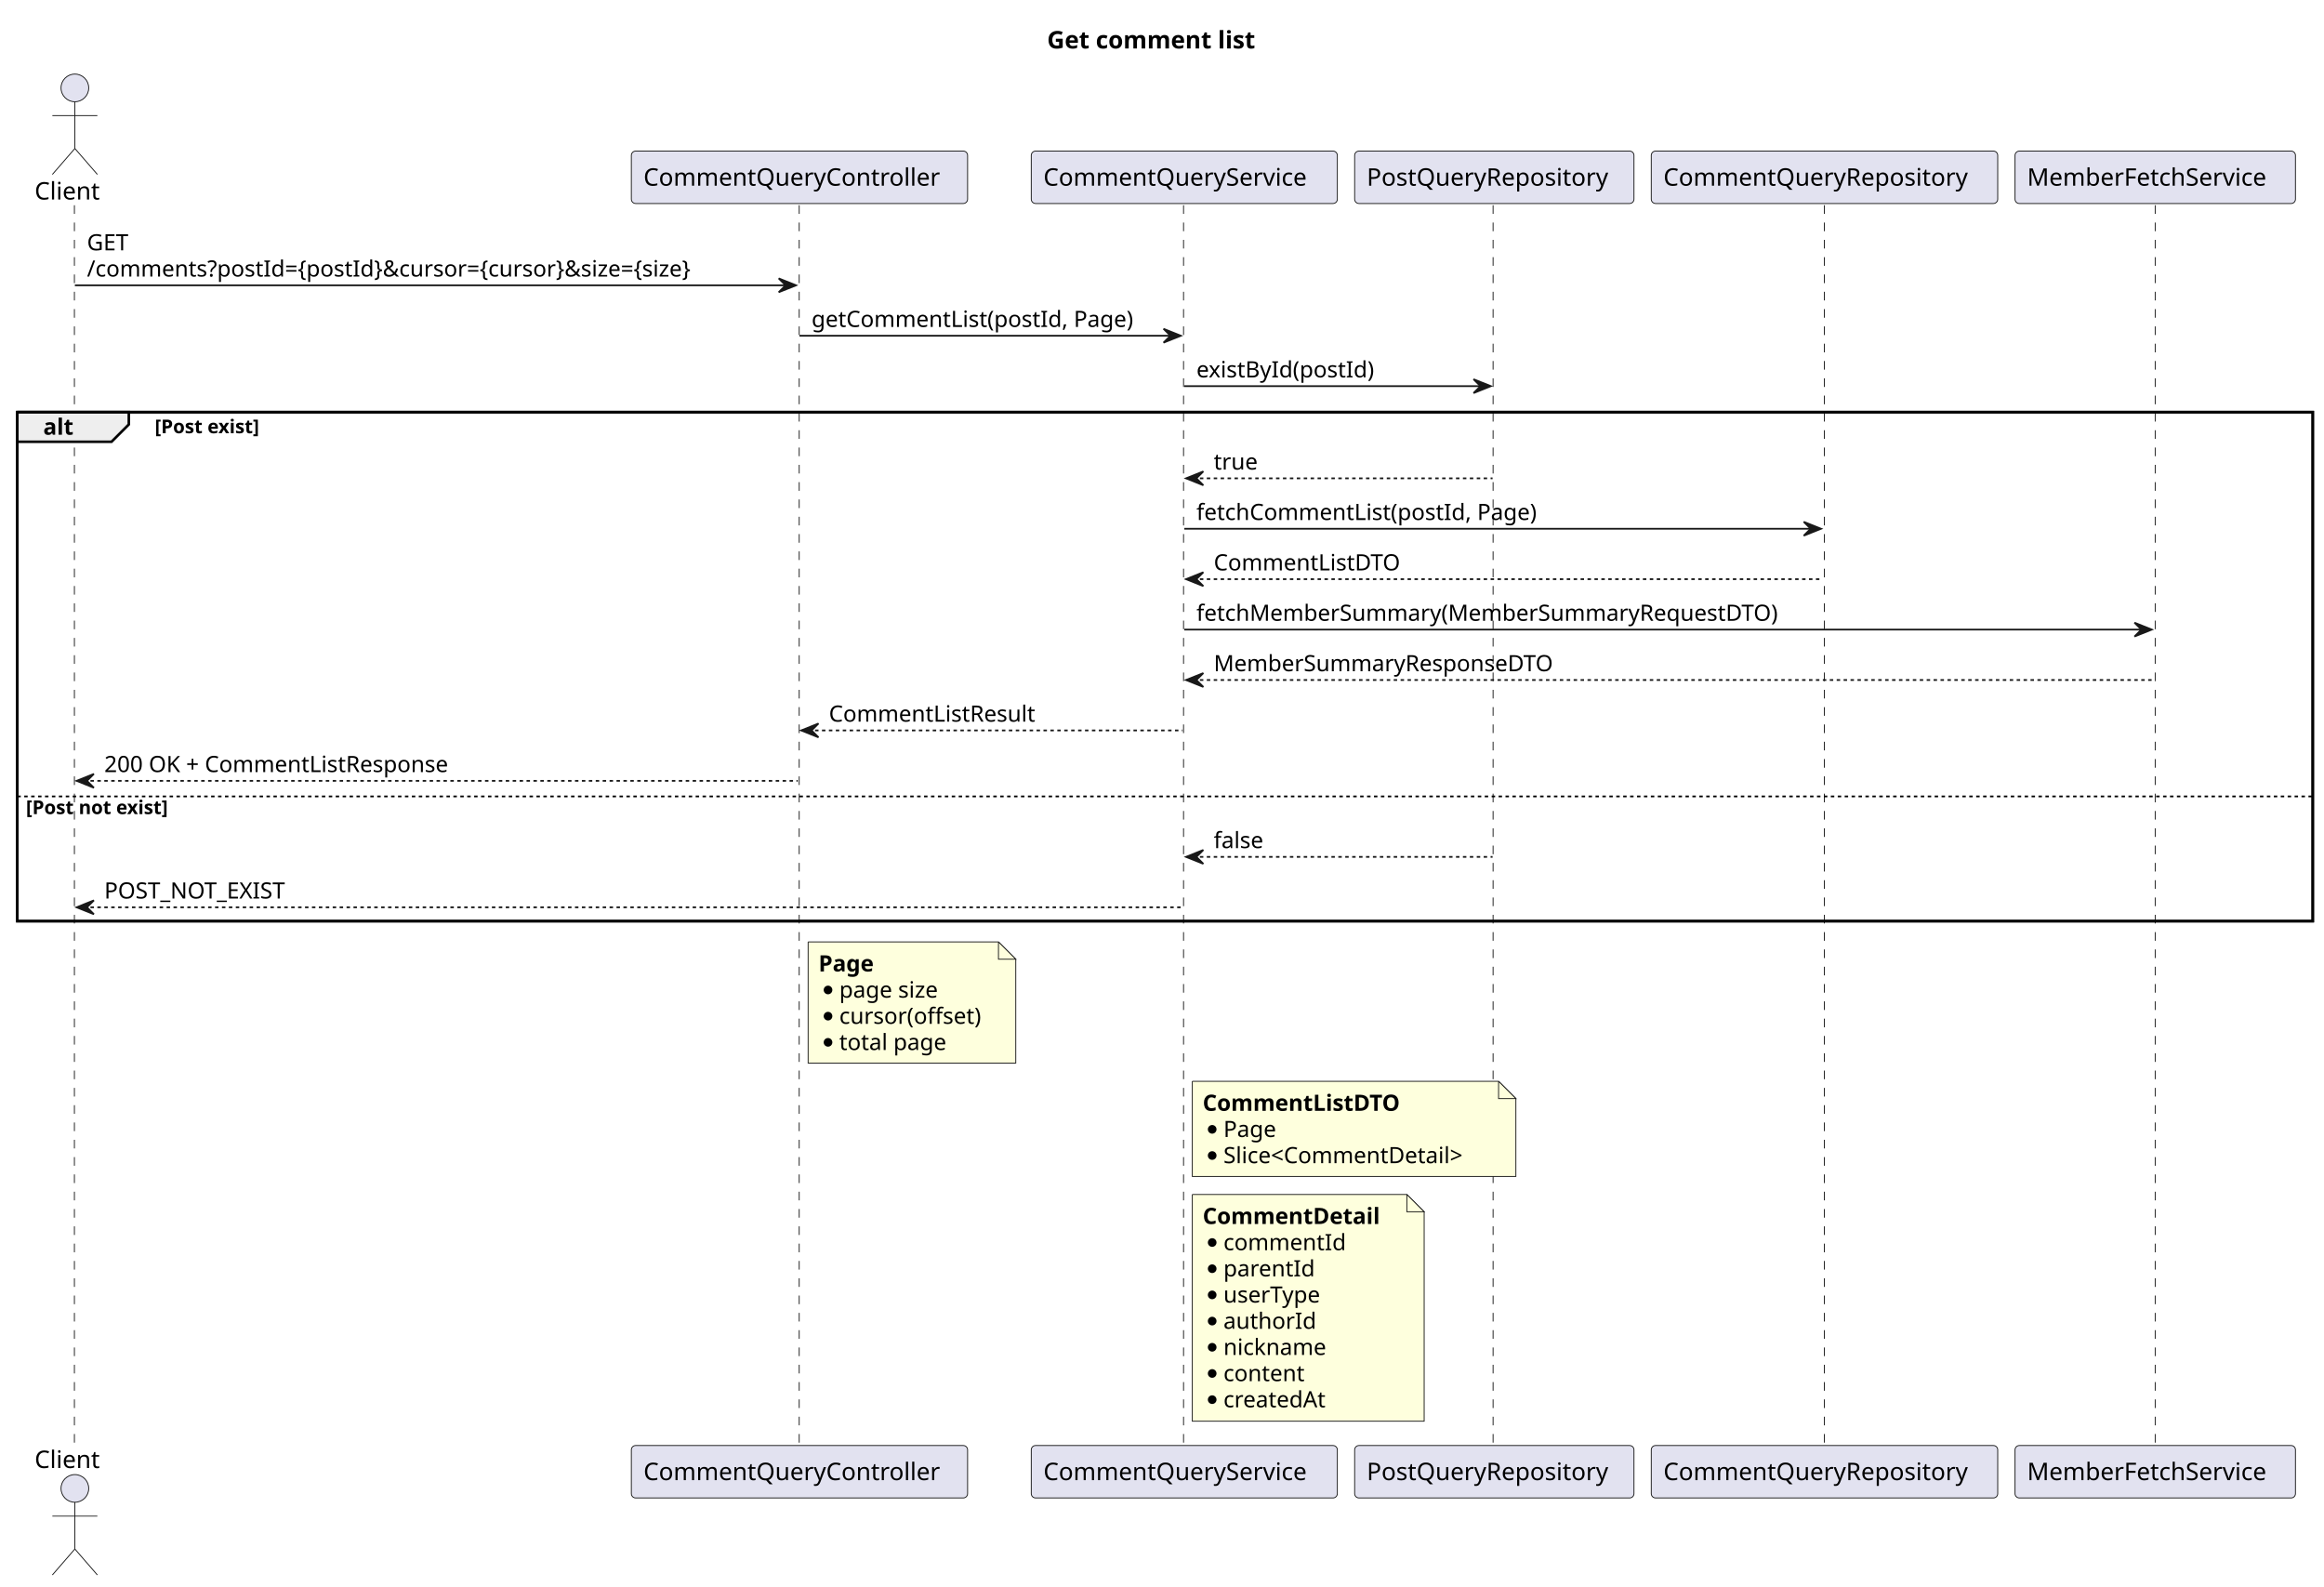
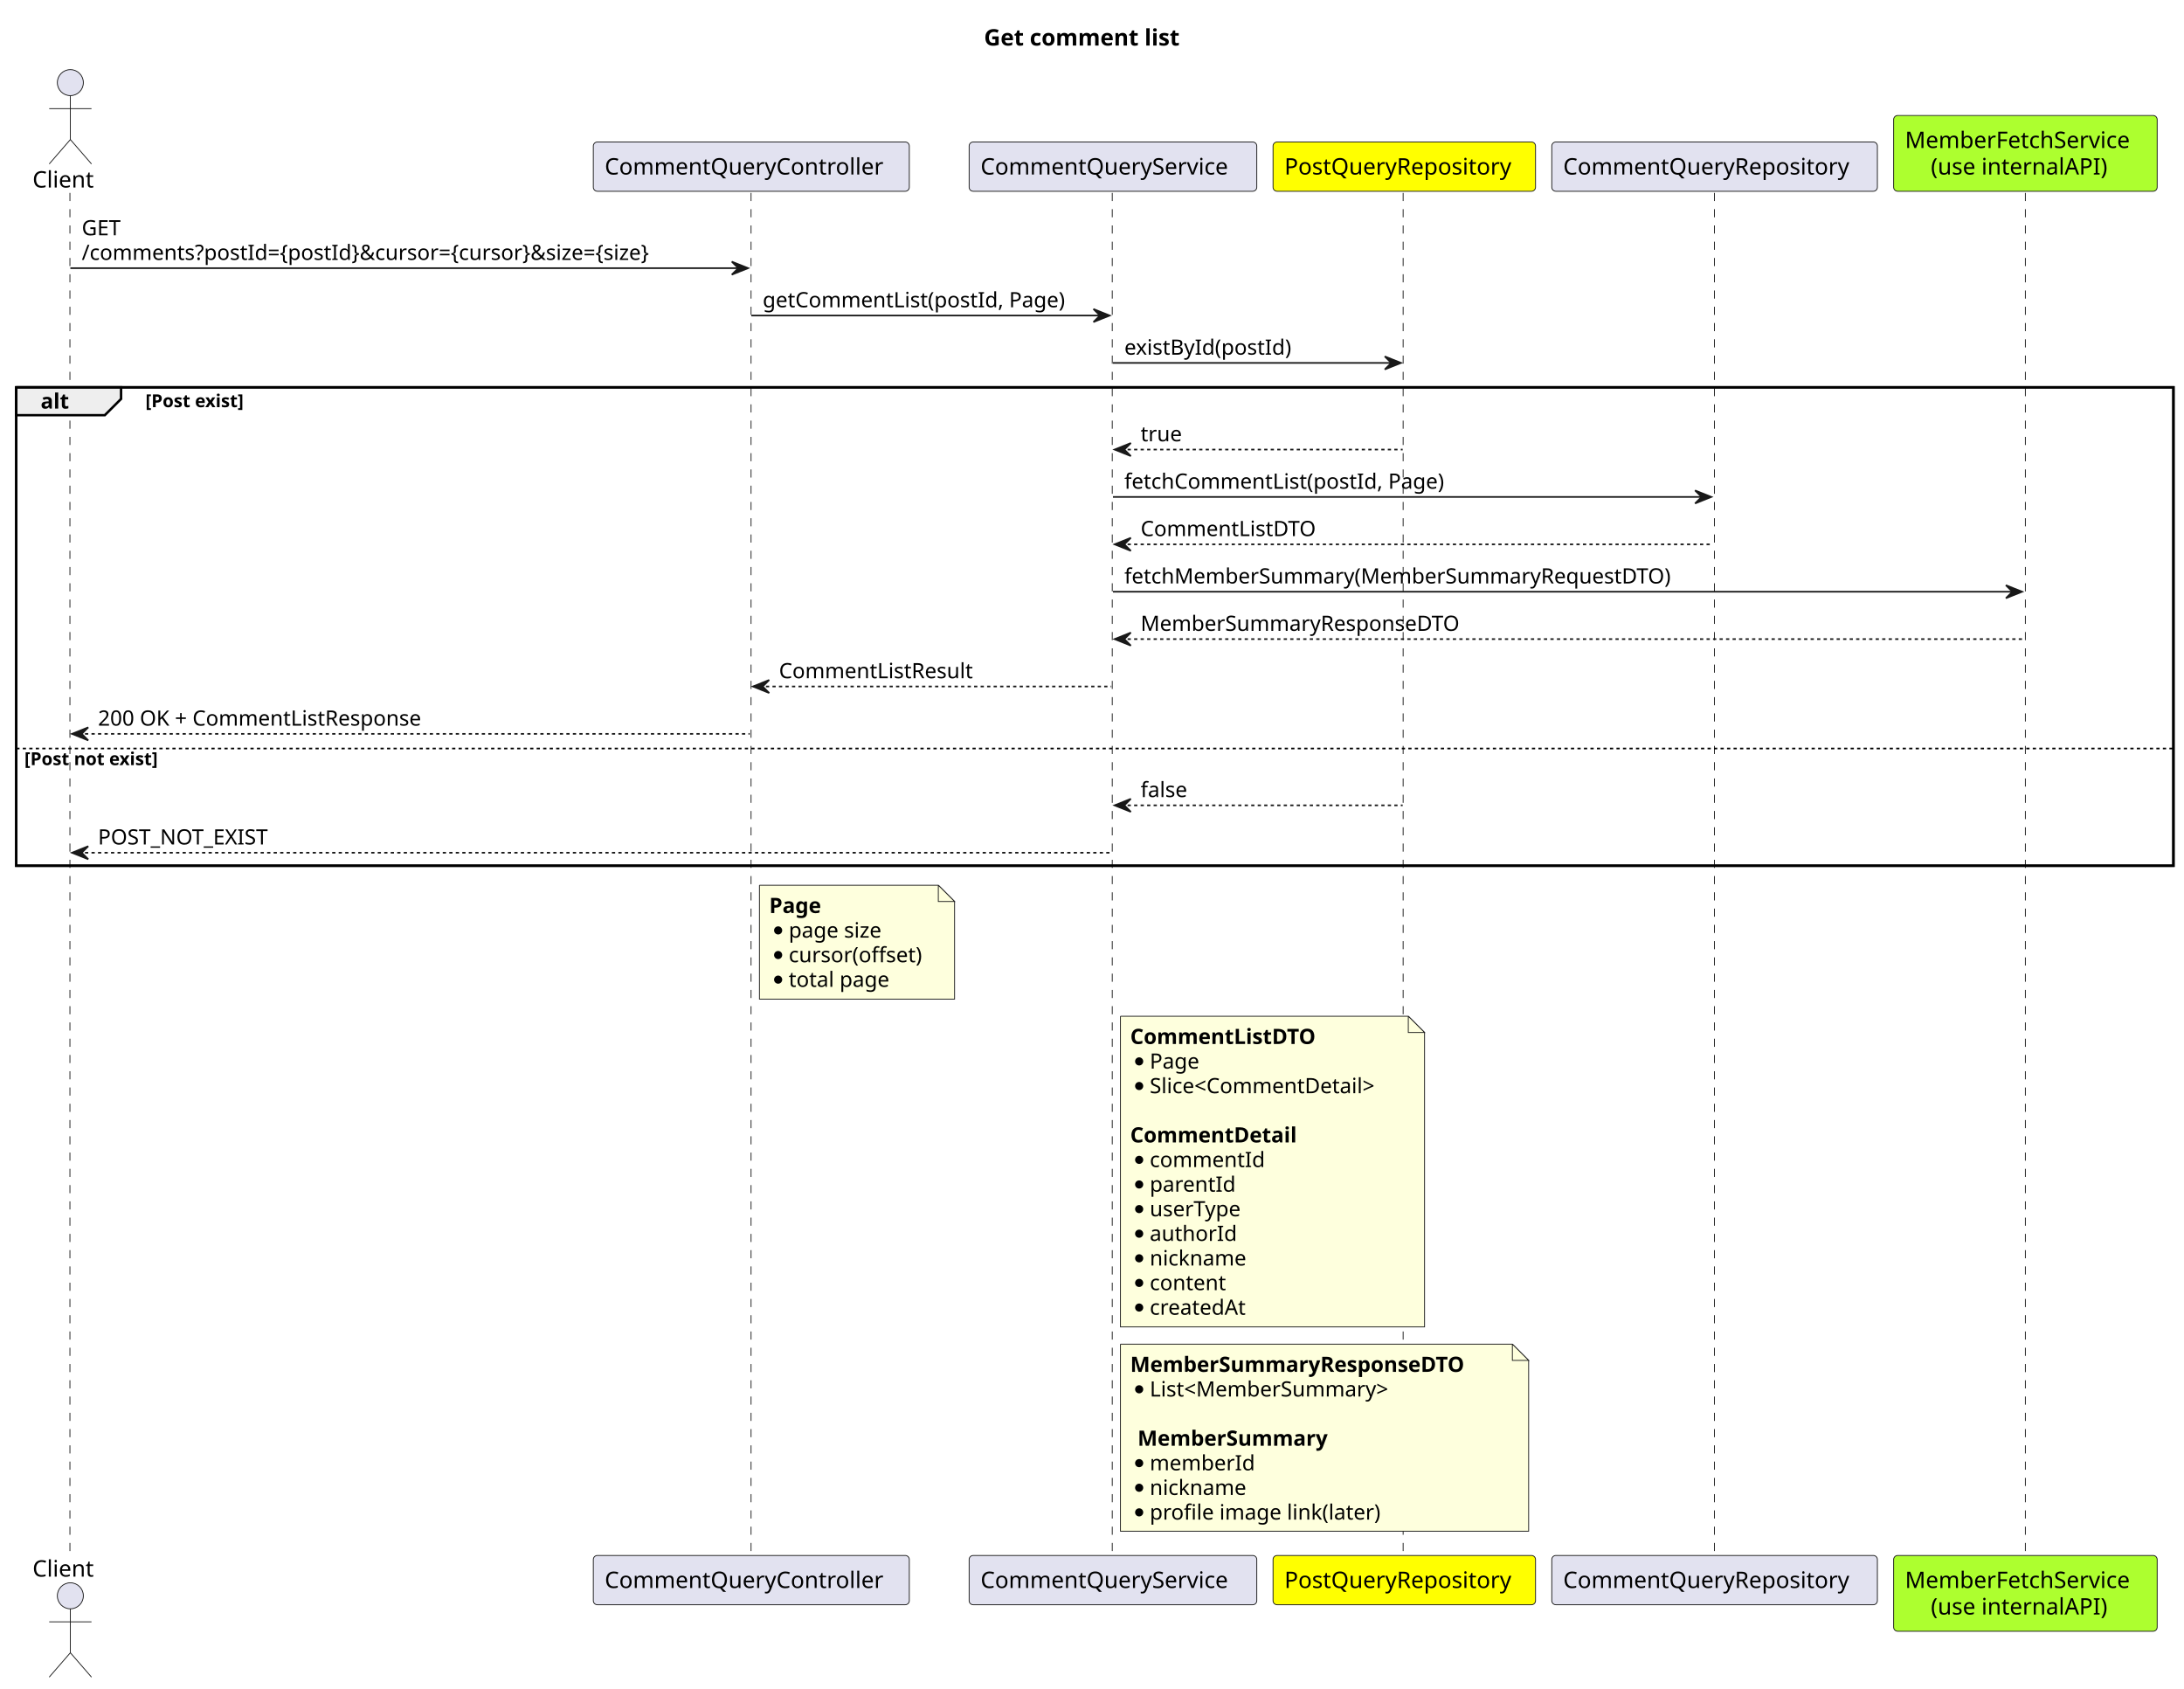
- <svg xmlns="http://www.w3.org/2000/svg" contentStyleType="text/css" data-diagram-type="SEQUENCE" height="917px" preserveAspectRatio="none" style="width:1343px;height:917px;background:#FFFFFF;" version="1.1" viewBox="0 0 1343 917" width="1343px" zoomAndPan="magnify">
+ <svg xmlns="http://www.w3.org/2000/svg" contentStyleType="text/css" data-diagram-type="SEQUENCE" height="1038px" preserveAspectRatio="none" style="width:1343px;height:1038px;background:#FFFFFF;" version="1.1" viewBox="0 0 1343 1038" width="1343px" zoomAndPan="magnify">
  <defs />
  <g>
    <text fill="#000000" font-family="sans-serif" font-size="14" font-weight="bold" lengthAdjust="spacing" textLength="135.297" x="605.104" y="27.995">Get comment list</text>
    <rect fill="none" height="294.133" style="stroke:#000000;stroke-width:1.5;" width="1326.504" x="10" y="238.125" />
    <g>
-       <rect fill="#000000" fill-opacity="0" height="717.656" width="8" x="39.265" y="118.594" />
-       <line style="stroke:#181818;stroke-width:0.5;stroke-dasharray:5.0,5.0;" x1="43" x2="43" y1="118.594" y2="836.25" />
+       <rect fill="#000000" fill-opacity="0" height="838.719" width="8" x="39.265" y="118.594" />
+       <line style="stroke:#181818;stroke-width:0.5;stroke-dasharray:5.0,5.0;" x1="43" x2="43" y1="118.594" y2="957.312" />
    </g>
    <g>
-       <rect fill="#000000" fill-opacity="0" height="717.656" width="8" x="458" y="118.594" />
-       <line style="stroke:#181818;stroke-width:0.5;stroke-dasharray:5.0,5.0;" x1="461.845" x2="461.845" y1="118.594" y2="836.25" />
+       <rect fill="#000000" fill-opacity="0" height="838.719" width="8" x="458" y="118.594" />
+       <line style="stroke:#181818;stroke-width:0.5;stroke-dasharray:5.0,5.0;" x1="461.845" x2="461.845" y1="118.594" y2="957.312" />
    </g>
    <g>
-       <rect fill="#000000" fill-opacity="0" height="717.656" width="8" x="680.39" y="118.594" />
-       <line style="stroke:#181818;stroke-width:0.5;stroke-dasharray:5.0,5.0;" x1="683.95" x2="683.95" y1="118.594" y2="836.25" />
+       <rect fill="#000000" fill-opacity="0" height="838.719" width="8" x="680.39" y="118.594" />
+       <line style="stroke:#181818;stroke-width:0.5;stroke-dasharray:5.0,5.0;" x1="683.95" x2="683.95" y1="118.594" y2="957.312" />
    </g>
    <g>
-       <rect fill="#000000" fill-opacity="0" height="717.656" width="8" x="859.535" y="118.594" />
-       <line style="stroke:#181818;stroke-width:0.5;stroke-dasharray:5.0,5.0;" x1="862.83" x2="862.83" y1="118.594" y2="836.25" />
+       <rect fill="#000000" fill-opacity="0" height="838.719" width="8" x="859.535" y="118.594" />
+       <line style="stroke:#181818;stroke-width:0.5;stroke-dasharray:5.0,5.0;" x1="862.83" x2="862.83" y1="118.594" y2="957.312" />
    </g>
    <g>
-       <rect fill="#000000" fill-opacity="0" height="717.656" width="8" x="1050.346" y="118.594" />
-       <line style="stroke:#181818;stroke-width:0.5;stroke-dasharray:5.0,5.0;" x1="1054.24" x2="1054.24" y1="118.594" y2="836.25" />
+       <rect fill="#000000" fill-opacity="0" height="838.719" width="8" x="1050.346" y="118.594" />
+       <line style="stroke:#181818;stroke-width:0.5;stroke-dasharray:5.0,5.0;" x1="1054.24" x2="1054.24" y1="118.594" y2="957.312" />
    </g>
    <g>
-       <rect fill="#000000" fill-opacity="0" height="717.656" width="8" x="1241.477" y="118.594" />
-       <line style="stroke:#181818;stroke-width:0.5;stroke-dasharray:5.0,5.0;" x1="1245.451" x2="1245.451" y1="118.594" y2="836.25" />
+       <rect fill="#000000" fill-opacity="0" height="838.719" width="8" x="1241.477" y="118.594" />
+       <line style="stroke:#181818;stroke-width:0.5;stroke-dasharray:5.0,5.0;" x1="1245.451" x2="1245.451" y1="118.594" y2="957.312" />
    </g>
    <g class="participant participant-head" data-participant="Client">
      <text fill="#000000" font-family="sans-serif" font-size="14" lengthAdjust="spacing" textLength="40.53" x="20" y="115.292">Client</text>
      <ellipse cx="43.265" cy="50.797" fill="#E2E2F0" rx="8" ry="8" style="stroke:#181818;stroke-width:0.5;" />
      <path d="M43.265,58.797 L43.265,85.797 M30.265,66.797 L56.265,66.797 M43.265,85.797 L30.265,100.797 M43.265,85.797 L56.265,100.797" fill="none" style="stroke:#181818;stroke-width:0.5;" />
    </g>
    <g class="participant participant-tail" data-participant="Client">
-       <text fill="#000000" font-family="sans-serif" font-size="14" lengthAdjust="spacing" textLength="40.53" x="20" y="848.245">Client</text>
-       <ellipse cx="43.265" cy="860.047" fill="#E2E2F0" rx="8" ry="8" style="stroke:#181818;stroke-width:0.5;" />
-       <path d="M43.265,868.047 L43.265,895.047 M30.265,876.047 L56.265,876.047 M43.265,895.047 L30.265,910.047 M43.265,895.047 L56.265,910.047" fill="none" style="stroke:#181818;stroke-width:0.5;" />
+       <text fill="#000000" font-family="sans-serif" font-size="14" lengthAdjust="spacing" textLength="40.53" x="20" y="969.308">Client</text>
+       <ellipse cx="43.265" cy="981.109" fill="#E2E2F0" rx="8" ry="8" style="stroke:#181818;stroke-width:0.5;" />
+       <path d="M43.265,989.109 L43.265,1016.109 M30.265,997.109 L56.265,997.109 M43.265,1016.109 L30.265,1031.109 M43.265,1016.109 L56.265,1031.109" fill="none" style="stroke:#181818;stroke-width:0.5;" />
    </g>
    <g class="participant participant-head" data-participant="CommentQueryController">
      <rect fill="#E2E2F0" height="30.297" rx="2.5" ry="2.5" style="stroke:#181818;stroke-width:0.5;" width="194.311" x="364.845" y="87.297" />
      <text fill="#000000" font-family="sans-serif" font-size="14" lengthAdjust="spacing" textLength="180.311" x="371.845" y="107.292">CommentQueryController</text>
    </g>
    <g class="participant participant-tail" data-participant="CommentQueryController">
-       <rect fill="#E2E2F0" height="30.297" rx="2.5" ry="2.5" style="stroke:#181818;stroke-width:0.5;" width="194.311" x="364.845" y="835.25" />
-       <text fill="#000000" font-family="sans-serif" font-size="14" lengthAdjust="spacing" textLength="180.311" x="371.845" y="855.245">CommentQueryController</text>
+       <rect fill="#E2E2F0" height="30.297" rx="2.5" ry="2.5" style="stroke:#181818;stroke-width:0.5;" width="194.311" x="364.845" y="956.312" />
+       <text fill="#000000" font-family="sans-serif" font-size="14" lengthAdjust="spacing" textLength="180.311" x="371.845" y="976.308">CommentQueryController</text>
    </g>
    <g class="participant participant-head" data-participant="CommentQueryService">
      <rect fill="#E2E2F0" height="30.297" rx="2.5" ry="2.5" style="stroke:#181818;stroke-width:0.5;" width="176.88" x="595.95" y="87.297" />
      <text fill="#000000" font-family="sans-serif" font-size="14" lengthAdjust="spacing" textLength="162.88" x="602.95" y="107.292">CommentQueryService</text>
    </g>
    <g class="participant participant-tail" data-participant="CommentQueryService">
-       <rect fill="#E2E2F0" height="30.297" rx="2.5" ry="2.5" style="stroke:#181818;stroke-width:0.5;" width="176.88" x="595.95" y="835.25" />
-       <text fill="#000000" font-family="sans-serif" font-size="14" lengthAdjust="spacing" textLength="162.88" x="602.95" y="855.245">CommentQueryService</text>
+       <rect fill="#E2E2F0" height="30.297" rx="2.5" ry="2.5" style="stroke:#181818;stroke-width:0.5;" width="176.88" x="595.95" y="956.312" />
+       <text fill="#000000" font-family="sans-serif" font-size="14" lengthAdjust="spacing" textLength="162.88" x="602.95" y="976.308">CommentQueryService</text>
    </g>
    <g class="participant participant-head" data-participant="PostQueryRepository">
-       <rect fill="#E2E2F0" height="30.297" rx="2.5" ry="2.5" style="stroke:#181818;stroke-width:0.5;" width="161.41" x="782.83" y="87.297" />
+       <rect fill="#FFFF00" height="30.297" rx="2.5" ry="2.5" style="stroke:#181818;stroke-width:0.5;" width="161.41" x="782.83" y="87.297" />
      <text fill="#000000" font-family="sans-serif" font-size="14" lengthAdjust="spacing" textLength="147.41" x="789.83" y="107.292">PostQueryRepository</text>
    </g>
    <g class="participant participant-tail" data-participant="PostQueryRepository">
-       <rect fill="#E2E2F0" height="30.297" rx="2.5" ry="2.5" style="stroke:#181818;stroke-width:0.5;" width="161.41" x="782.83" y="835.25" />
-       <text fill="#000000" font-family="sans-serif" font-size="14" lengthAdjust="spacing" textLength="147.41" x="789.83" y="855.245">PostQueryRepository</text>
+       <rect fill="#FFFF00" height="30.297" rx="2.5" ry="2.5" style="stroke:#181818;stroke-width:0.5;" width="161.41" x="782.83" y="956.312" />
+       <text fill="#000000" font-family="sans-serif" font-size="14" lengthAdjust="spacing" textLength="147.41" x="789.83" y="976.308">PostQueryRepository</text>
    </g>
    <g class="participant participant-head" data-participant="CommentQueryRepository">
      <rect fill="#E2E2F0" height="30.297" rx="2.5" ry="2.5" style="stroke:#181818;stroke-width:0.5;" width="200.211" x="954.24" y="87.297" />
      <text fill="#000000" font-family="sans-serif" font-size="14" lengthAdjust="spacing" textLength="186.211" x="961.24" y="107.292">CommentQueryRepository</text>
    </g>
    <g class="participant participant-tail" data-participant="CommentQueryRepository">
-       <rect fill="#E2E2F0" height="30.297" rx="2.5" ry="2.5" style="stroke:#181818;stroke-width:0.5;" width="200.211" x="954.24" y="835.25" />
-       <text fill="#000000" font-family="sans-serif" font-size="14" lengthAdjust="spacing" textLength="186.211" x="961.24" y="855.245">CommentQueryRepository</text>
+       <rect fill="#E2E2F0" height="30.297" rx="2.5" ry="2.5" style="stroke:#181818;stroke-width:0.5;" width="200.211" x="954.24" y="956.312" />
+       <text fill="#000000" font-family="sans-serif" font-size="14" lengthAdjust="spacing" textLength="186.211" x="961.24" y="976.308">CommentQueryRepository</text>
    </g>
    <g class="participant participant-head" data-participant="MemberFetchService">
-       <rect fill="#E2E2F0" height="30.297" rx="2.5" ry="2.5" style="stroke:#181818;stroke-width:0.5;" width="162.053" x="1164.451" y="87.297" />
-       <text fill="#000000" font-family="sans-serif" font-size="14" lengthAdjust="spacing" textLength="148.053" x="1171.451" y="107.292">MemberFetchService</text>
+       <rect fill="#ADFF2F" height="46.594" rx="2.5" ry="2.5" style="stroke:#181818;stroke-width:0.5;" width="162.053" x="1164.451" y="71" />
+       <text fill="#000000" font-family="sans-serif" font-size="14" lengthAdjust="spacing" textLength="148.053" x="1171.451" y="90.995">MemberFetchService</text>
+       <text fill="#000000" font-family="sans-serif" font-size="14" lengthAdjust="spacing" textLength="116.266" x="1187.345" y="107.292">(use internalAPI)</text>
    </g>
    <g class="participant participant-tail" data-participant="MemberFetchService">
-       <rect fill="#E2E2F0" height="30.297" rx="2.5" ry="2.5" style="stroke:#181818;stroke-width:0.5;" width="162.053" x="1164.451" y="835.25" />
-       <text fill="#000000" font-family="sans-serif" font-size="14" lengthAdjust="spacing" textLength="148.053" x="1171.451" y="855.245">MemberFetchService</text>
+       <rect fill="#ADFF2F" height="46.594" rx="2.5" ry="2.5" style="stroke:#181818;stroke-width:0.5;" width="162.053" x="1164.451" y="956.312" />
+       <text fill="#000000" font-family="sans-serif" font-size="14" lengthAdjust="spacing" textLength="148.053" x="1171.451" y="976.308">MemberFetchService</text>
+       <text fill="#000000" font-family="sans-serif" font-size="14" lengthAdjust="spacing" textLength="116.266" x="1187.345" y="992.605">(use internalAPI)</text>
    </g>
    <g class="message" data-participant-1="Client" data-participant-2="CommentQueryController">
      <polygon fill="#181818" points="450,160.859,460,164.859,450,168.859,454,164.859" style="stroke:#181818;stroke-width:1;" />
      <line style="stroke:#181818;stroke-width:1;" x1="43.265" x2="456" y1="164.859" y2="164.859" />
      <text fill="#000000" font-family="sans-serif" font-size="13" lengthAdjust="spacing" textLength="26.229" x="50.265" y="144.661">GET</text>
      <text fill="#000000" font-family="sans-serif" font-size="13" lengthAdjust="spacing" textLength="394.735" x="50.265" y="159.793">/comments?postId={postId}&amp;cursor={cursor}&amp;size={size}</text>
    </g>
    <g class="message" data-participant-1="CommentQueryController" data-participant-2="CommentQueryService">
      <polygon fill="#181818" points="672.39,189.992,682.39,193.992,672.39,197.992,676.39,193.992" style="stroke:#181818;stroke-width:1;" />
      <line style="stroke:#181818;stroke-width:1;" x1="462" x2="678.39" y1="193.992" y2="193.992" />
      <text fill="#000000" font-family="sans-serif" font-size="13" lengthAdjust="spacing" textLength="198.39" x="469" y="188.926">getCommentList(postId, Page)</text>
    </g>
    <g class="message" data-participant-1="CommentQueryService" data-participant-2="PostQueryRepository">
      <polygon fill="#181818" points="851.535,219.125,861.535,223.125,851.535,227.125,855.535,223.125" style="stroke:#181818;stroke-width:1;" />
      <line style="stroke:#181818;stroke-width:1;" x1="684.39" x2="857.535" y1="223.125" y2="223.125" />
      <text fill="#000000" font-family="sans-serif" font-size="13" lengthAdjust="spacing" textLength="110.176" x="691.39" y="218.059">existById(postId)</text>
    </g>
    <path d="M10,238.125 L74.443,238.125 L74.443,245.258 L64.443,255.258 L10,255.258 L10,238.125" fill="#EEEEEE" style="stroke:#000000;stroke-width:1.5;" />
    <rect fill="none" height="294.133" style="stroke:#000000;stroke-width:1.5;" width="1326.504" x="10" y="238.125" />
    <text fill="#000000" font-family="sans-serif" font-size="13" font-weight="bold" lengthAdjust="spacing" textLength="19.443" x="25" y="251.192">alt</text>
    <text fill="#000000" font-family="sans-serif" font-size="11" font-weight="bold" lengthAdjust="spacing" textLength="71.441" x="89.443" y="250.335">[Post exist]</text>
    <g class="message" data-participant-1="PostQueryRepository" data-participant-2="CommentQueryService">
      <polygon fill="#181818" points="695.39,272.391,685.39,276.391,695.39,280.391,691.39,276.391" style="stroke:#181818;stroke-width:1;" />
      <line style="stroke:#181818;stroke-width:1;stroke-dasharray:2.0,2.0;" x1="689.39" x2="862.535" y1="276.391" y2="276.391" />
      <text fill="#000000" font-family="sans-serif" font-size="13" lengthAdjust="spacing" textLength="26.679" x="701.39" y="271.325">true</text>
    </g>
    <g class="message" data-participant-1="CommentQueryService" data-participant-2="CommentQueryRepository">
      <polygon fill="#181818" points="1042.346,301.523,1052.346,305.523,1042.346,309.523,1046.346,305.523" style="stroke:#181818;stroke-width:1;" />
      <line style="stroke:#181818;stroke-width:1;" x1="684.39" x2="1048.346" y1="305.523" y2="305.523" />
      <text fill="#000000" font-family="sans-serif" font-size="13" lengthAdjust="spacing" textLength="210.101" x="691.39" y="300.457">fetchCommentList(postId, Page)</text>
    </g>
    <g class="message" data-participant-1="CommentQueryRepository" data-participant-2="CommentQueryService">
      <polygon fill="#181818" points="695.39,330.656,685.39,334.656,695.39,338.656,691.39,334.656" style="stroke:#181818;stroke-width:1;" />
      <line style="stroke:#181818;stroke-width:1;stroke-dasharray:2.0,2.0;" x1="689.39" x2="1053.346" y1="334.656" y2="334.656" />
      <text fill="#000000" font-family="sans-serif" font-size="13" lengthAdjust="spacing" textLength="114.601" x="701.39" y="329.59">CommentListDTO</text>
    </g>
    <g class="message" data-participant-1="CommentQueryService" data-participant-2="MemberFetchService">
      <polygon fill="#181818" points="1233.477,359.789,1243.477,363.789,1233.477,367.789,1237.477,363.789" style="stroke:#181818;stroke-width:1;" />
      <line style="stroke:#181818;stroke-width:1;" x1="684.39" x2="1239.477" y1="363.789" y2="363.789" />
      <text fill="#000000" font-family="sans-serif" font-size="13" lengthAdjust="spacing" textLength="357.367" x="691.39" y="358.723">fetchMemberSummary(MemberSummaryRequestDTO)</text>
    </g>
    <g class="message" data-participant-1="MemberFetchService" data-participant-2="CommentQueryService">
      <polygon fill="#181818" points="695.39,388.922,685.39,392.922,695.39,396.922,691.39,392.922" style="stroke:#181818;stroke-width:1;" />
      <line style="stroke:#181818;stroke-width:1;stroke-dasharray:2.0,2.0;" x1="689.39" x2="1244.477" y1="392.922" y2="392.922" />
      <text fill="#000000" font-family="sans-serif" font-size="13" lengthAdjust="spacing" textLength="207.499" x="701.39" y="387.856">MemberSummaryResponseDTO</text>
    </g>
    <g class="message" data-participant-1="CommentQueryService" data-participant-2="CommentQueryController">
      <polygon fill="#181818" points="473,418.055,463,422.055,473,426.055,469,422.055" style="stroke:#181818;stroke-width:1;" />
      <line style="stroke:#181818;stroke-width:1;stroke-dasharray:2.0,2.0;" x1="467" x2="683.39" y1="422.055" y2="422.055" />
      <text fill="#000000" font-family="sans-serif" font-size="13" lengthAdjust="spacing" textLength="127.169" x="479" y="416.989">CommentListResult</text>
    </g>
    <g class="message" data-participant-1="CommentQueryController" data-participant-2="Client">
      <polygon fill="#181818" points="54.265,447.188,44.265,451.188,54.265,455.188,50.265,451.188" style="stroke:#181818;stroke-width:1;" />
      <line style="stroke:#181818;stroke-width:1;stroke-dasharray:2.0,2.0;" x1="48.265" x2="461" y1="451.188" y2="451.188" />
      <text fill="#000000" font-family="sans-serif" font-size="13" lengthAdjust="spacing" textLength="216.296" x="60.265" y="446.122">200 OK + CommentListResponse</text>
    </g>
    <line style="stroke:#000000;stroke-width:1;stroke-dasharray:2.0,2.0;" x1="10" x2="1336.504" y1="460.188" y2="460.188" />
    <text fill="#000000" font-family="sans-serif" font-size="11" font-weight="bold" lengthAdjust="spacing" textLength="95.917" x="15" y="470.398">[Post not exist]</text>
    <g class="message" data-participant-1="PostQueryRepository" data-participant-2="CommentQueryService">
      <polygon fill="#181818" points="695.39,491.125,685.39,495.125,695.39,499.125,691.39,495.125" style="stroke:#181818;stroke-width:1;" />
      <line style="stroke:#181818;stroke-width:1;stroke-dasharray:2.0,2.0;" x1="689.39" x2="862.535" y1="495.125" y2="495.125" />
      <text fill="#000000" font-family="sans-serif" font-size="13" lengthAdjust="spacing" textLength="30.926" x="701.39" y="490.059">false</text>
    </g>
    <g class="message" data-participant-1="CommentQueryService" data-participant-2="Client">
      <polygon fill="#181818" points="54.265,520.258,44.265,524.258,54.265,528.258,50.265,524.258" style="stroke:#181818;stroke-width:1;" />
      <line style="stroke:#181818;stroke-width:1;stroke-dasharray:2.0,2.0;" x1="48.265" x2="683.39" y1="524.258" y2="524.258" />
      <text fill="#000000" font-family="sans-serif" font-size="13" lengthAdjust="spacing" textLength="112.309" x="60.265" y="519.192">POST_NOT_EXIST</text>
    </g>
    <path d="M467,544.258 L467,614.258 L587,614.258 L587,554.258 L577,544.258 L467,544.258" fill="#FEFFDD" style="stroke:#181818;stroke-width:0.5;" />
    <path d="M577,544.258 L577,554.258 L587,554.258 L577,544.258" fill="#FEFFDD" style="stroke:#181818;stroke-width:0.5;" />
    <text fill="#000000" font-family="sans-serif" font-size="13" font-weight="bold" lengthAdjust="spacing" textLength="36.423" x="473" y="561.325">Page</text>
    <ellipse cx="478.5" cy="572.023" fill="#000000" rx="2.5" ry="2.5" />
    <text fill="#000000" font-family="sans-serif" font-size="13" lengthAdjust="spacing" textLength="61.807" x="485" y="576.457">page size</text>
    <ellipse cx="478.5" cy="587.156" fill="#000000" rx="2.5" ry="2.5" />
    <text fill="#000000" font-family="sans-serif" font-size="13" lengthAdjust="spacing" textLength="87.921" x="485" y="591.59">cursor(offset)</text>
    <ellipse cx="478.5" cy="602.289" fill="#000000" rx="2.5" ry="2.5" />
    <text fill="#000000" font-family="sans-serif" font-size="13" lengthAdjust="spacing" textLength="66.327" x="485" y="606.723">total page</text>
-     <path d="M689,624.789 L689,679.789 L876,679.789 L876,634.789 L866,624.789 L689,624.789" fill="#FEFFDD" style="stroke:#181818;stroke-width:0.5;" />
+     <path d="M689,624.789 L689,815.789 L876,815.789 L876,634.789 L866,624.789 L689,624.789" fill="#FEFFDD" style="stroke:#181818;stroke-width:0.5;" />
    <path d="M866,624.789 L866,634.789 L876,634.789 L866,624.789" fill="#FEFFDD" style="stroke:#181818;stroke-width:0.5;" />
    <text fill="#000000" font-family="sans-serif" font-size="13" font-weight="bold" lengthAdjust="spacing" textLength="127.251" x="695" y="641.856">CommentListDTO</text>
    <ellipse cx="700.5" cy="652.555" fill="#000000" rx="2.5" ry="2.5" />
    <text fill="#000000" font-family="sans-serif" font-size="13" lengthAdjust="spacing" textLength="32.056" x="707" y="656.989">Page</text>
    <ellipse cx="700.5" cy="667.688" fill="#000000" rx="2.5" ry="2.5" />
    <text fill="#000000" font-family="sans-serif" font-size="13" lengthAdjust="spacing" textLength="154.394" x="707" y="672.122">Slice&lt;CommentDetail&gt;</text>
-     <path d="M689,690.188 L689,821.188 L823,821.188 L823,700.188 L813,690.188 L689,690.188" fill="#FEFFDD" style="stroke:#181818;stroke-width:0.5;" />
-     <path d="M813,690.188 L813,700.188 L823,700.188 L813,690.188" fill="#FEFFDD" style="stroke:#181818;stroke-width:0.5;" />
-     <text fill="#000000" font-family="sans-serif" font-size="13" font-weight="bold" lengthAdjust="spacing" textLength="113.356" x="695" y="707.254">CommentDetail</text>
-     <ellipse cx="700.5" cy="717.953" fill="#000000" rx="2.5" ry="2.5" />
-     <text fill="#000000" font-family="sans-serif" font-size="13" lengthAdjust="spacing" textLength="73.849" x="707" y="722.387">commentId</text>
-     <ellipse cx="700.5" cy="733.086" fill="#000000" rx="2.5" ry="2.5" />
-     <text fill="#000000" font-family="sans-serif" font-size="13" lengthAdjust="spacing" textLength="54.983" x="707" y="737.52">parentId</text>
-     <ellipse cx="700.5" cy="748.219" fill="#000000" rx="2.5" ry="2.5" />
-     <text fill="#000000" font-family="sans-serif" font-size="13" lengthAdjust="spacing" textLength="60.239" x="707" y="752.653">userType</text>
-     <ellipse cx="700.5" cy="763.352" fill="#000000" rx="2.5" ry="2.5" />
-     <text fill="#000000" font-family="sans-serif" font-size="13" lengthAdjust="spacing" textLength="54.926" x="707" y="767.786">authorId</text>
-     <ellipse cx="700.5" cy="778.484" fill="#000000" rx="2.5" ry="2.5" />
-     <text fill="#000000" font-family="sans-serif" font-size="13" lengthAdjust="spacing" textLength="63.394" x="707" y="782.918">nickname</text>
-     <ellipse cx="700.5" cy="793.617" fill="#000000" rx="2.5" ry="2.5" />
-     <text fill="#000000" font-family="sans-serif" font-size="13" lengthAdjust="spacing" textLength="49.772" x="707" y="798.051">content</text>
-     <ellipse cx="700.5" cy="808.75" fill="#000000" rx="2.5" ry="2.5" />
-     <text fill="#000000" font-family="sans-serif" font-size="13" lengthAdjust="spacing" textLength="63.794" x="707" y="813.184">createdAt</text>
+     <text fill="#000000" font-family="sans-serif" font-size="13" lengthAdjust="spacing" textLength="4.132" x="695" y="687.254"> </text>
+     <text fill="#000000" font-family="sans-serif" font-size="13" font-weight="bold" lengthAdjust="spacing" textLength="113.356" x="695" y="702.387">CommentDetail</text>
+     <ellipse cx="700.5" cy="713.086" fill="#000000" rx="2.5" ry="2.5" />
+     <text fill="#000000" font-family="sans-serif" font-size="13" lengthAdjust="spacing" textLength="73.849" x="707" y="717.52">commentId</text>
+     <ellipse cx="700.5" cy="728.219" fill="#000000" rx="2.5" ry="2.5" />
+     <text fill="#000000" font-family="sans-serif" font-size="13" lengthAdjust="spacing" textLength="54.983" x="707" y="732.653">parentId</text>
+     <ellipse cx="700.5" cy="743.352" fill="#000000" rx="2.5" ry="2.5" />
+     <text fill="#000000" font-family="sans-serif" font-size="13" lengthAdjust="spacing" textLength="60.239" x="707" y="747.786">userType</text>
+     <ellipse cx="700.5" cy="758.484" fill="#000000" rx="2.5" ry="2.5" />
+     <text fill="#000000" font-family="sans-serif" font-size="13" lengthAdjust="spacing" textLength="54.926" x="707" y="762.918">authorId</text>
+     <ellipse cx="700.5" cy="773.617" fill="#000000" rx="2.5" ry="2.5" />
+     <text fill="#000000" font-family="sans-serif" font-size="13" lengthAdjust="spacing" textLength="63.394" x="707" y="778.051">nickname</text>
+     <ellipse cx="700.5" cy="788.75" fill="#000000" rx="2.5" ry="2.5" />
+     <text fill="#000000" font-family="sans-serif" font-size="13" lengthAdjust="spacing" textLength="49.772" x="707" y="793.184">content</text>
+     <ellipse cx="700.5" cy="803.883" fill="#000000" rx="2.5" ry="2.5" />
+     <text fill="#000000" font-family="sans-serif" font-size="13" lengthAdjust="spacing" textLength="63.794" x="707" y="808.317">createdAt</text>
+     <path d="M689,826.383 L689,941.383 L940,941.383 L940,836.383 L930,826.383 L689,826.383" fill="#FEFFDD" style="stroke:#181818;stroke-width:0.5;" />
+     <path d="M930,826.383 L930,836.383 L940,836.383 L930,826.383" fill="#FEFFDD" style="stroke:#181818;stroke-width:0.5;" />
+     <text fill="#000000" font-family="sans-serif" font-size="13" font-weight="bold" lengthAdjust="spacing" textLength="230.522" x="695" y="843.45">MemberSummaryResponseDTO</text>
+     <ellipse cx="700.5" cy="854.148" fill="#000000" rx="2.5" ry="2.5" />
+     <text fill="#000000" font-family="sans-serif" font-size="13" lengthAdjust="spacing" textLength="160.805" x="707" y="858.582">List&lt;MemberSummary&gt;</text>
+     <text fill="#000000" font-family="sans-serif" font-size="13" lengthAdjust="spacing" textLength="4.132" x="695" y="873.715"> </text>
+     <text fill="#000000" font-family="sans-serif" font-size="13" font-weight="bold" lengthAdjust="spacing" textLength="129.2" x="699.526" y="888.848">MemberSummary</text>
+     <ellipse cx="700.5" cy="899.547" fill="#000000" rx="2.5" ry="2.5" />
+     <text fill="#000000" font-family="sans-serif" font-size="13" lengthAdjust="spacing" textLength="67.006" x="707" y="903.981">memberId</text>
+     <ellipse cx="700.5" cy="914.68" fill="#000000" rx="2.5" ry="2.5" />
+     <text fill="#000000" font-family="sans-serif" font-size="13" lengthAdjust="spacing" textLength="63.394" x="707" y="919.114">nickname</text>
+     <ellipse cx="700.5" cy="929.812" fill="#000000" rx="2.5" ry="2.5" />
+     <text fill="#000000" font-family="sans-serif" font-size="13" lengthAdjust="spacing" textLength="153.258" x="707" y="934.247">profile image link(later)</text>
  </g>
</svg>
